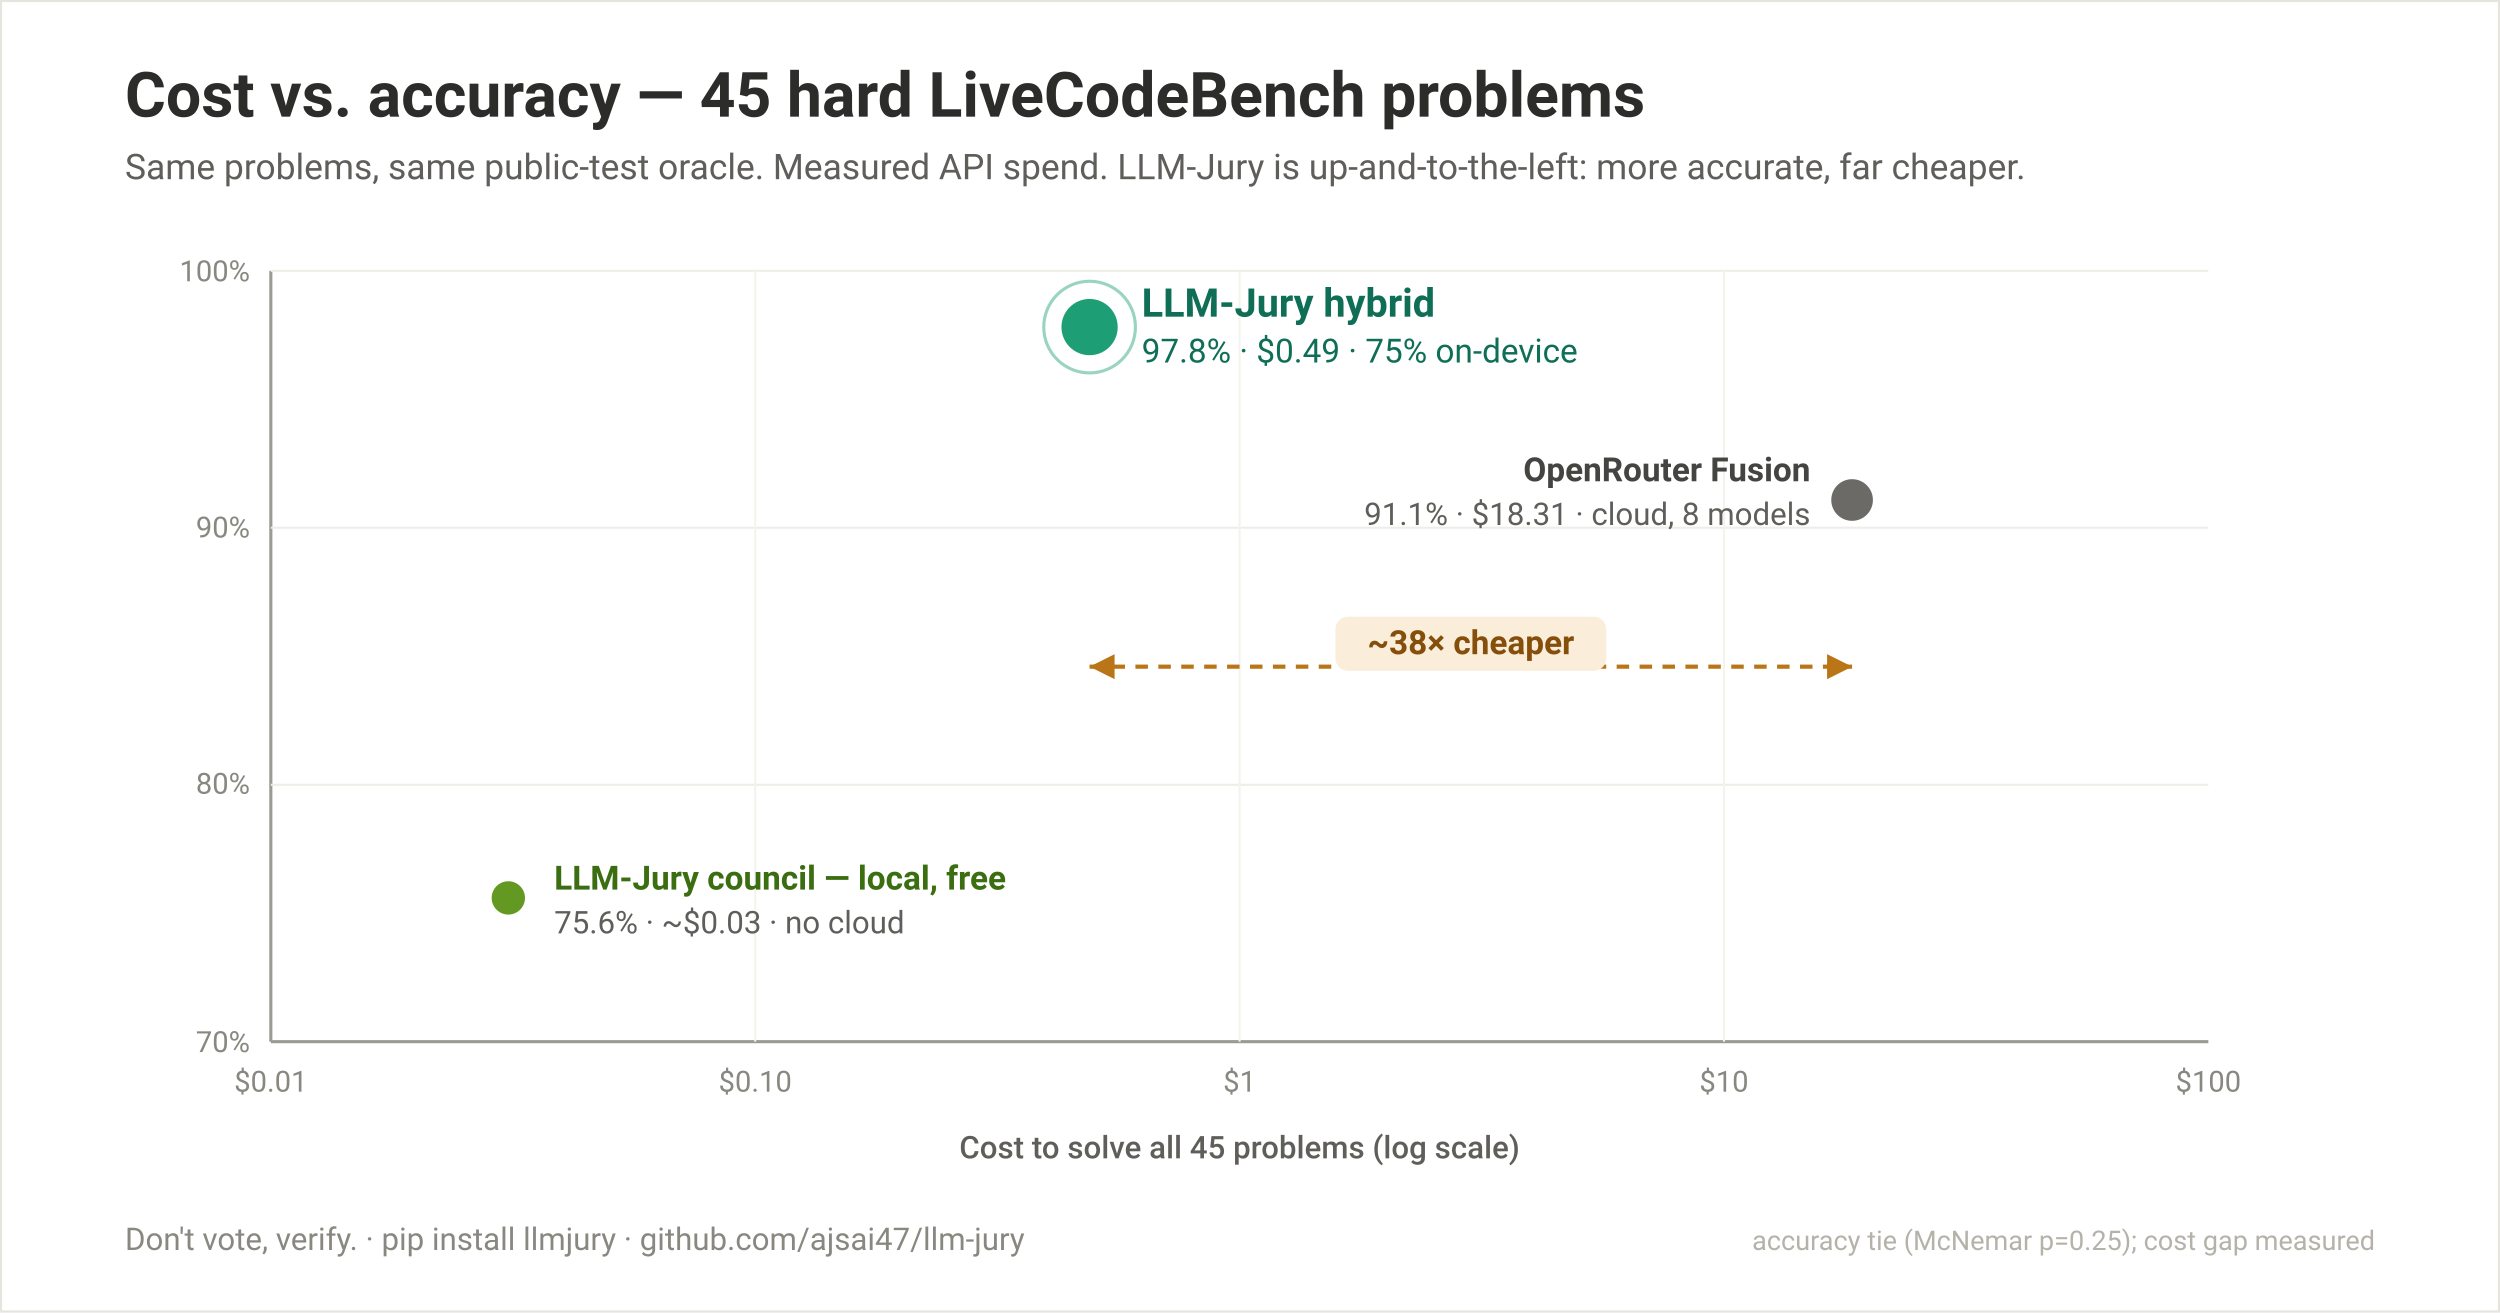
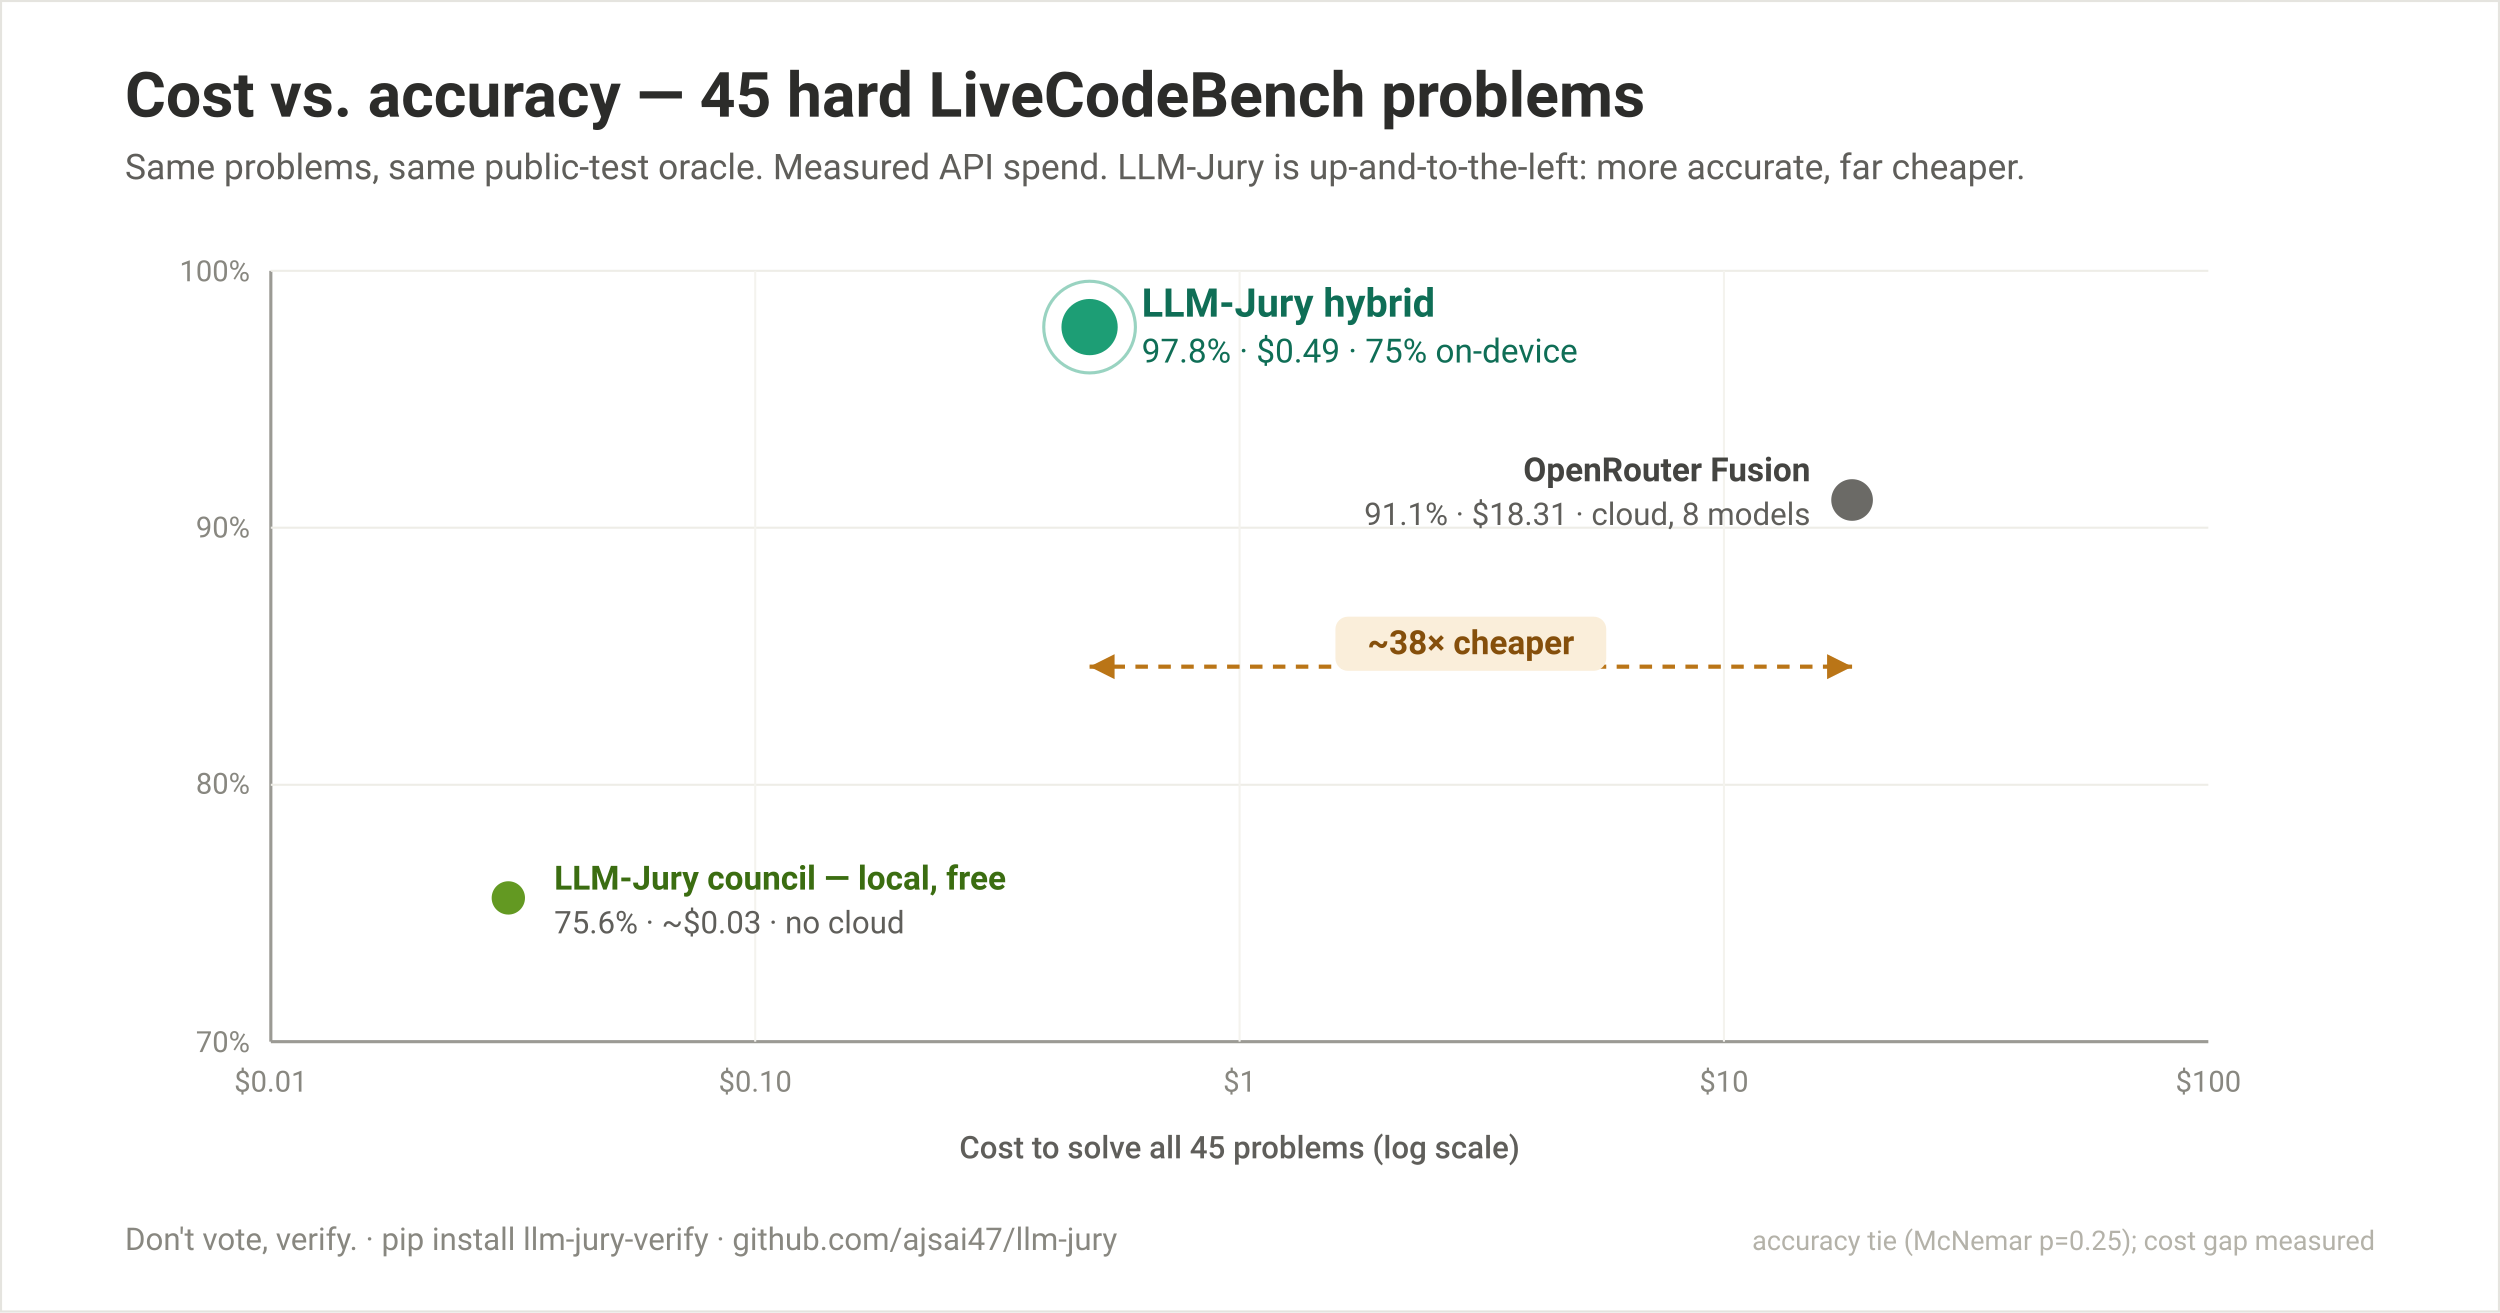
<svg xmlns="http://www.w3.org/2000/svg" viewBox="0 0 1200 630" font-family="system-ui, -apple-system, 'Segoe UI', Roboto, Helvetica, Arial, sans-serif">
  <rect x="0" y="0" width="1200" height="630" fill="#ffffff" />
  <rect x="0.5" y="0.5" width="1199" height="629" fill="none" stroke="#E5E4DF" stroke-width="1" />
  <text x="60" y="56" font-size="30" font-weight="700" fill="#2C2C2A">Cost vs. accuracy — 45 hard LiveCodeBench problems</text>
  <text x="60" y="86" font-size="17" fill="#5F5E5A">Same problems, same public-test oracle. Measured API spend. LLM-Jury is up-and-to-the-left: more accurate, far cheaper.</text>
  <line x1="130" y1="130" x2="130" y2="500" stroke="#9b9a94" stroke-width="1.5" />
  <line x1="130" y1="500" x2="1060" y2="500" stroke="#9b9a94" stroke-width="1.5" />
  <line x1="130" y1="130" x2="1060" y2="130" stroke="#EEEDE7" stroke-width="1" />
  <line x1="130" y1="253.3" x2="1060" y2="253.3" stroke="#EEEDE7" stroke-width="1" />
  <line x1="130" y1="376.7" x2="1060" y2="376.7" stroke="#EEEDE7" stroke-width="1" />
  <text x="120" y="135" font-size="14" fill="#888780" text-anchor="end">100%</text>
  <text x="120" y="258" font-size="14" fill="#888780" text-anchor="end">90%</text>
  <text x="120" y="381" font-size="14" fill="#888780" text-anchor="end">80%</text>
  <text x="120" y="505" font-size="14" fill="#888780" text-anchor="end">70%</text>
  <line x1="362.5" y1="130" x2="362.5" y2="500" stroke="#F4F3EE" stroke-width="1" />
  <line x1="595" y1="130" x2="595" y2="500" stroke="#F4F3EE" stroke-width="1" />
  <line x1="827.5" y1="130" x2="827.5" y2="500" stroke="#F4F3EE" stroke-width="1" />
  <text x="130" y="524" font-size="14" fill="#888780" text-anchor="middle">$0.01</text>
  <text x="362.5" y="524" font-size="14" fill="#888780" text-anchor="middle">$0.10</text>
  <text x="595" y="524" font-size="14" fill="#888780" text-anchor="middle">$1</text>
  <text x="827.5" y="524" font-size="14" fill="#888780" text-anchor="middle">$10</text>
  <text x="1060" y="524" font-size="14" fill="#888780" text-anchor="middle">$100</text>
  <text x="595" y="556" font-size="15" font-weight="500" fill="#5F5E5A" text-anchor="middle">Cost to solve all 45 problems  (log scale)</text>
  <line x1="523" y1="320" x2="889" y2="320" stroke="#BA7517" stroke-width="2" stroke-dasharray="6 5" />
  <path d="M523 320 l12 -6 l0 12 z" fill="#BA7517" />
  <path d="M889 320 l-12 -6 l0 12 z" fill="#BA7517" />
  <rect x="641" y="296" width="130" height="26" rx="6" fill="#FAEEDA" />
  <text x="706" y="314" font-size="16" font-weight="700" fill="#854F0B" text-anchor="middle">~38× cheaper</text>
  <circle cx="244" cy="431" r="9" fill="#639922" stroke="#ffffff" stroke-width="2" />
  <text x="266" y="427" font-size="16" font-weight="700" fill="#3B6D11">LLM-Jury council — local, free</text>
  <text x="266" y="448" font-size="15" fill="#5F5E5A">75.6%  ·  ~$0.03  ·  no cloud</text>
  <circle cx="889" cy="240" r="11" fill="#6b6a66" stroke="#ffffff" stroke-width="2" />
  <text x="869" y="231" font-size="16" font-weight="700" fill="#444441" text-anchor="end">OpenRouter Fusion</text>
  <text x="869" y="252" font-size="15" fill="#5F5E5A" text-anchor="end">91.1%  ·  $18.31  ·  cloud, 8 models</text>
  <circle cx="523" cy="157" r="15" fill="#1D9E75" stroke="#ffffff" stroke-width="3" />
  <circle cx="523" cy="157" r="22" fill="none" stroke="#1D9E75" stroke-width="1.5" opacity="0.45" />
  <text x="548" y="152" font-size="19" font-weight="700" fill="#0F6E56">LLM-Jury hybrid</text>
  <text x="548" y="174" font-size="16" fill="#0F6E56">97.8%  ·  $0.49  ·  75% on-device</text>
-   <text x="60" y="600" font-size="15" fill="#888780">Don't vote, verify.  ·  pip install llmjury  ·  github.com/ajsai47/llm-jury</text>
+   <text x="60" y="600" font-size="15" fill="#888780">Don't vote, verify.  ·  pip install llm-jury-verify  ·  github.com/ajsai47/llm-jury</text>
  <text x="1140" y="600" font-size="13" fill="#B4B2A9" text-anchor="end">accuracy tie (McNemar p=0.25); cost gap measured</text>
</svg>
